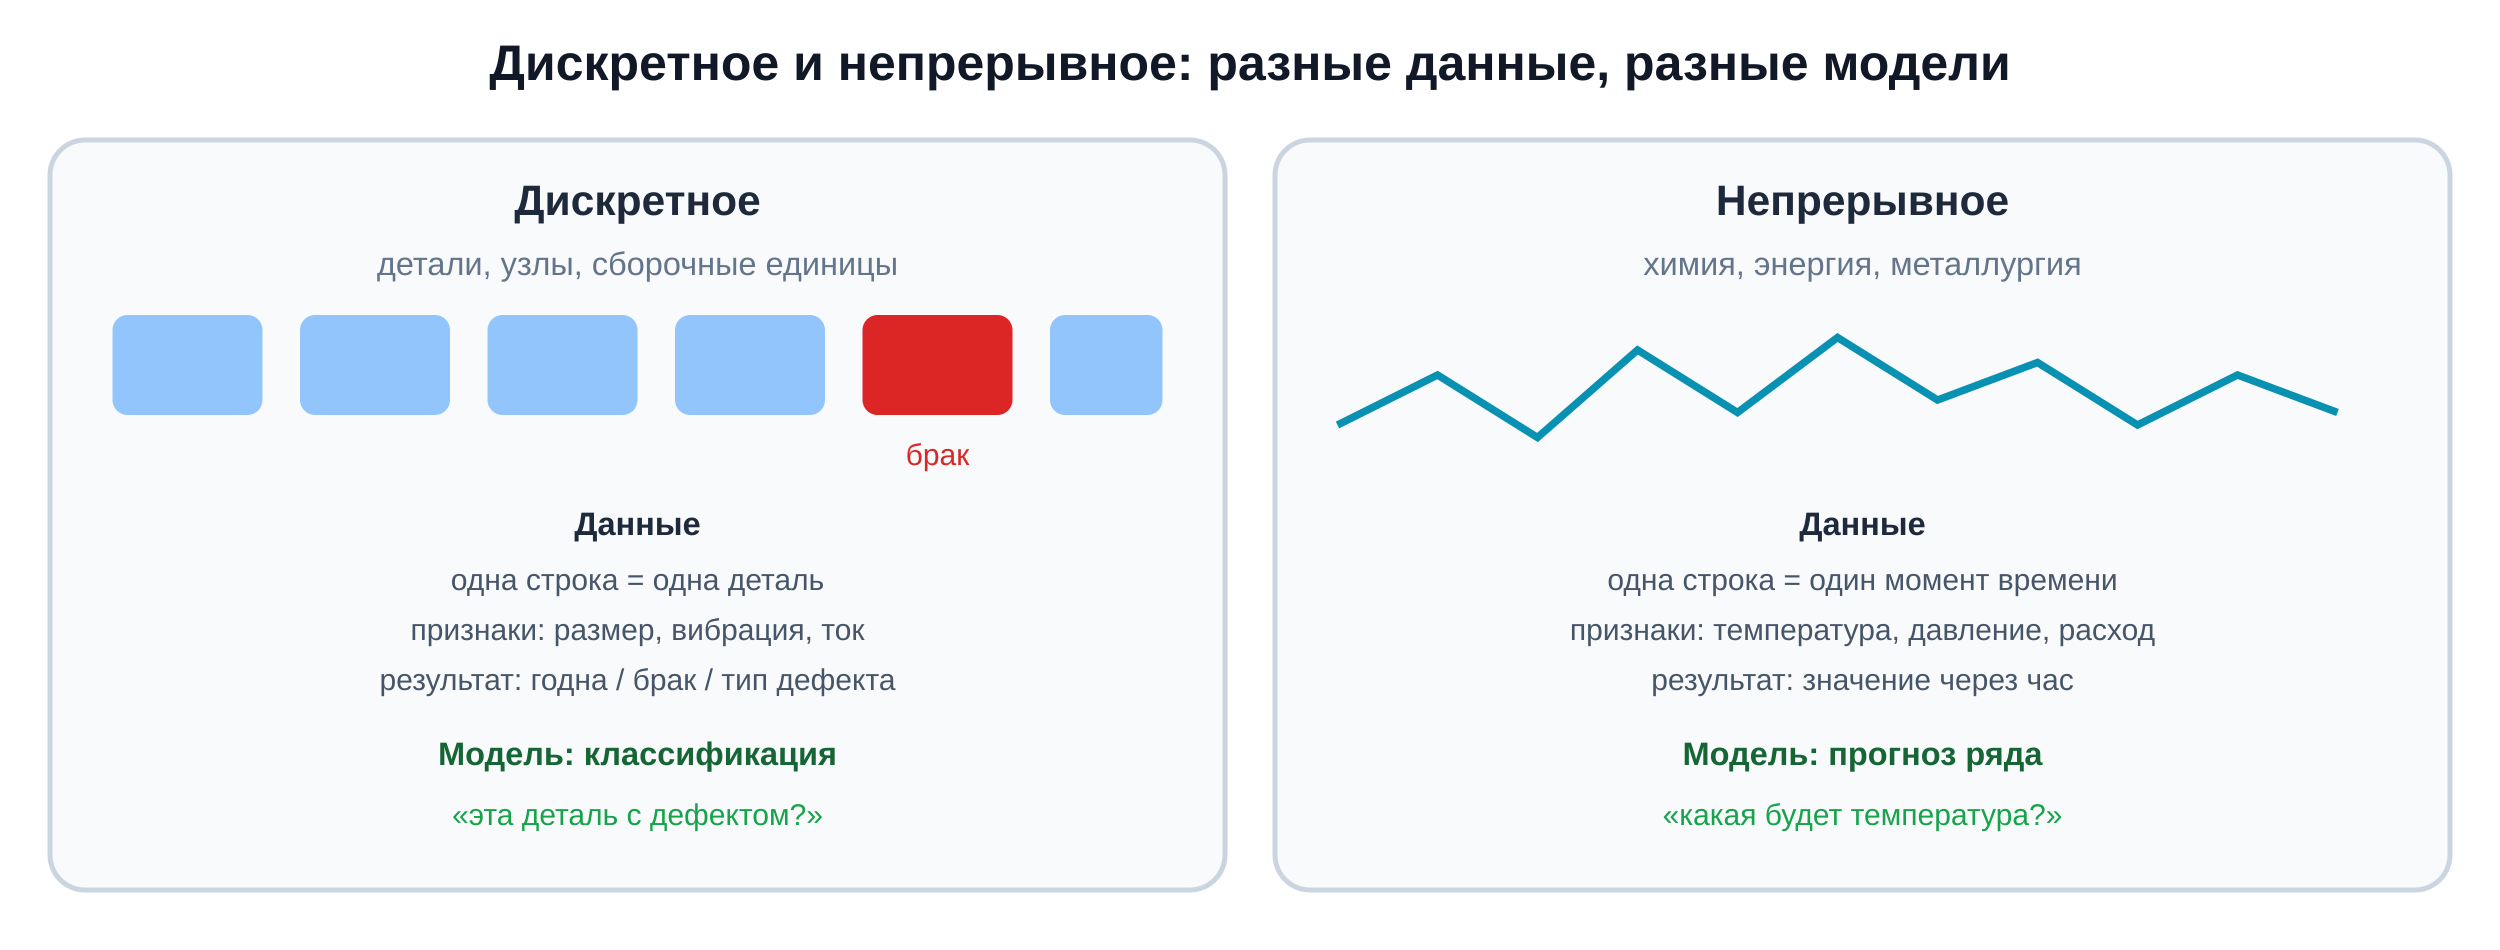
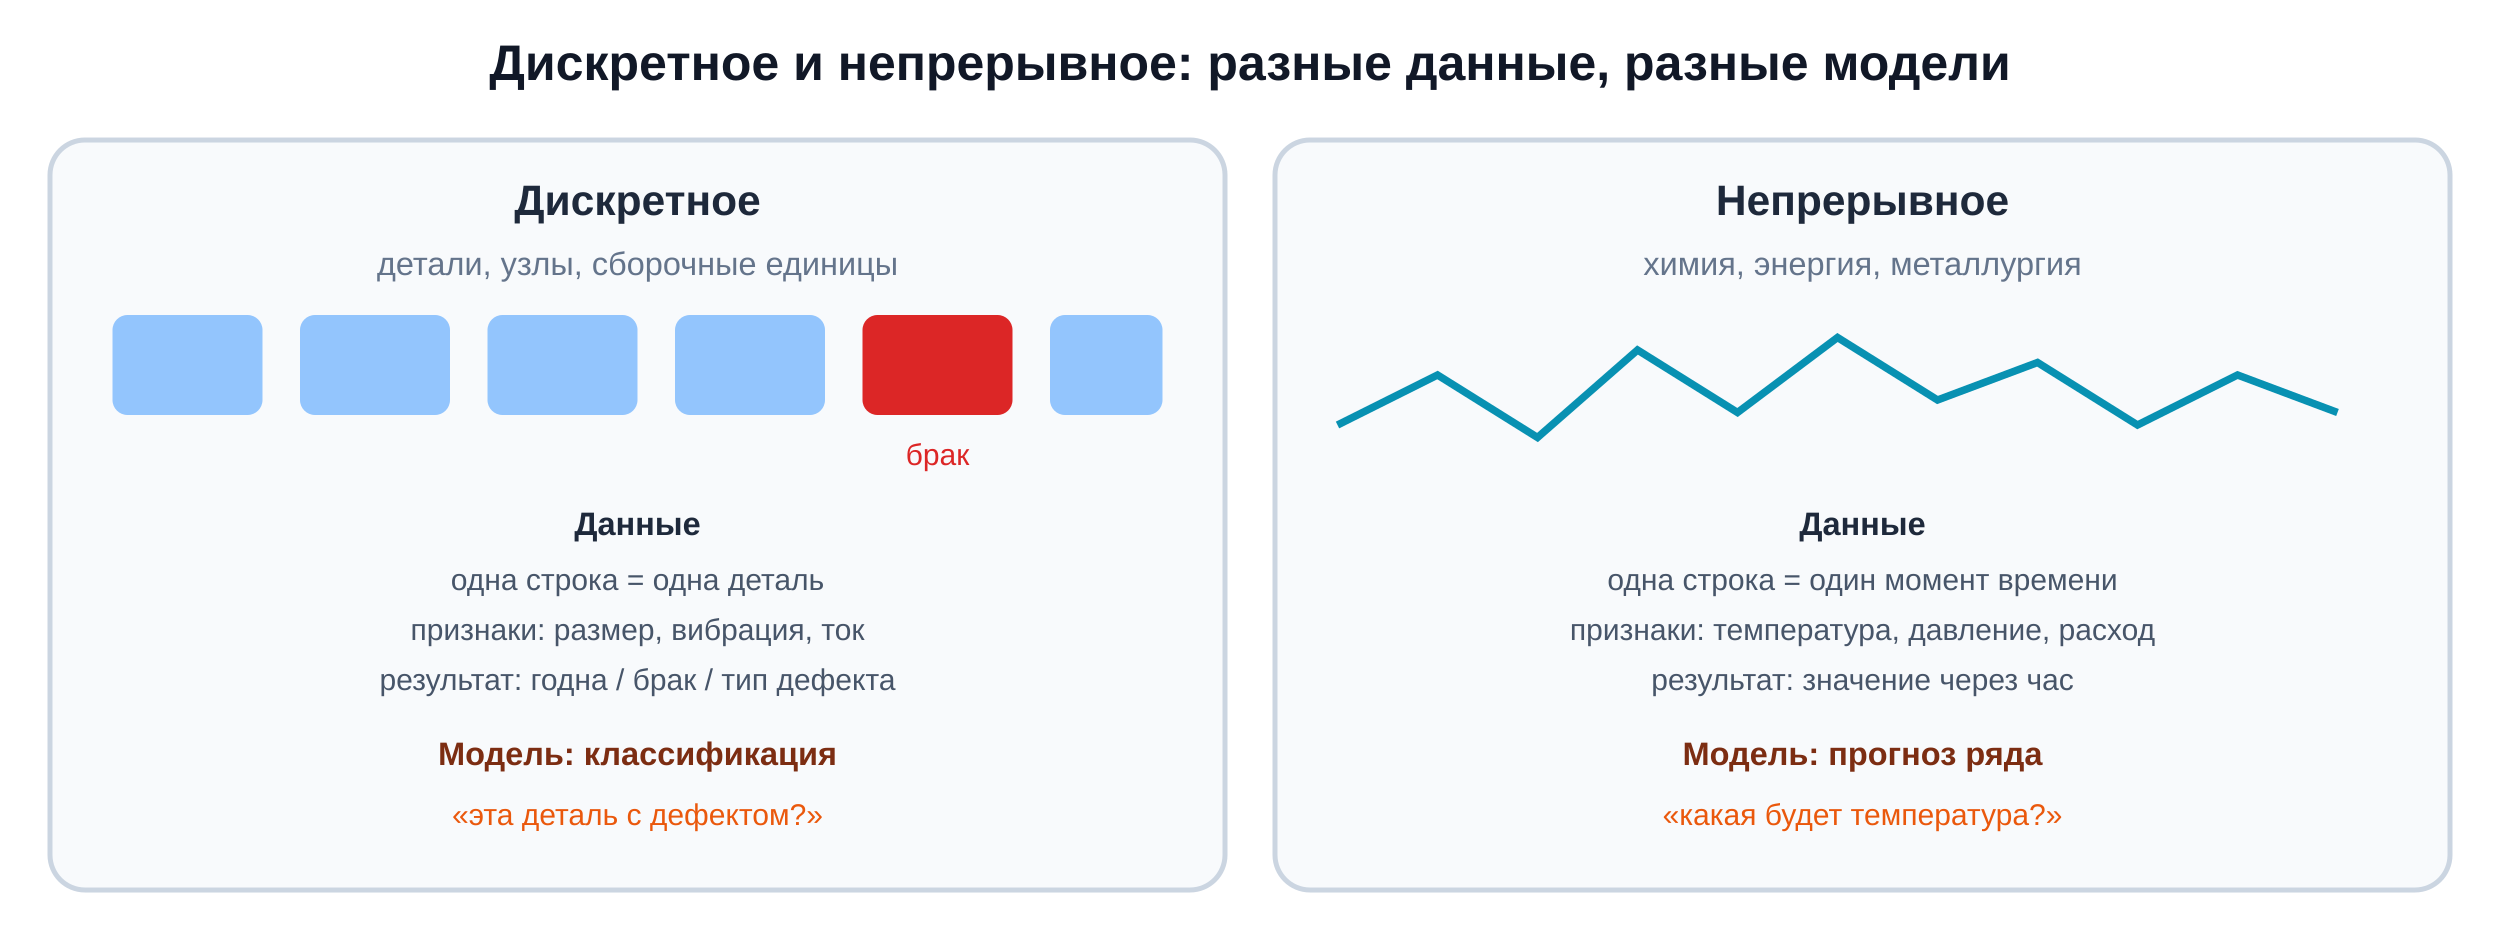
<svg xmlns="http://www.w3.org/2000/svg" width="1000" height="380" viewBox="0 0 1000 380" font-family="Arial, Helvetica, sans-serif">
  <rect width="1000" height="380" fill="#ffffff" />
  <text x="500" y="32" text-anchor="middle" font-size="20" font-weight="bold" fill="#111827">Дискретное и непрерывное: разные данные, разные модели</text>
  <rect x="20" y="56" width="470" height="300" rx="14" fill="#f8fafc" stroke="#cbd5e1" stroke-width="2" />
  <text x="255" y="86" text-anchor="middle" font-size="17" font-weight="bold" fill="#1e293b">Дискретное</text>
  <text x="255" y="110" text-anchor="middle" font-size="13" fill="#64748b">детали, узлы, сборочные единицы</text>
  <g font-size="12" fill="#334155">
    <rect x="45" y="126" width="60" height="40" rx="6" fill="#93c5fd" />
    <rect x="120" y="126" width="60" height="40" rx="6" fill="#93c5fd" />
    <rect x="195" y="126" width="60" height="40" rx="6" fill="#93c5fd" />
    <rect x="270" y="126" width="60" height="40" rx="6" fill="#93c5fd" />
    <rect x="345" y="126" width="60" height="40" rx="6" fill="#dc2626" />
    <rect x="420" y="126" width="45" height="40" rx="6" fill="#93c5fd" />
  </g>
  <text x="375" y="186" text-anchor="middle" font-size="12" fill="#dc2626">брак</text>
  <text x="255" y="214" text-anchor="middle" font-size="13" font-weight="bold" fill="#1e293b">Данные</text>
  <text x="255" y="236" text-anchor="middle" font-size="12" fill="#475569">одна строка = одна деталь</text>
  <text x="255" y="256" text-anchor="middle" font-size="12" fill="#475569">признаки: размер, вибрация, ток</text>
  <text x="255" y="276" text-anchor="middle" font-size="12" fill="#475569">результат: годна / брак / тип дефекта</text>
-   <text x="255" y="306" text-anchor="middle" font-size="13" font-weight="bold" fill="#166534">Модель: классификация</text>
-   <text x="255" y="330" text-anchor="middle" font-size="12" fill="#16A34A">«эта деталь с дефектом?»</text>
+   <text x="255" y="306" text-anchor="middle" font-size="13" font-weight="bold" fill="#7c2d12">Модель: классификация</text>
+   <text x="255" y="330" text-anchor="middle" font-size="12" fill="#EA580C">«эта деталь с дефектом?»</text>
  <rect x="510" y="56" width="470" height="300" rx="14" fill="#f8fafc" stroke="#cbd5e1" stroke-width="2" />
  <text x="745" y="86" text-anchor="middle" font-size="17" font-weight="bold" fill="#1e293b">Непрерывное</text>
  <text x="745" y="110" text-anchor="middle" font-size="13" fill="#64748b">химия, энергия, металлургия</text>
  <polyline points="535,170 575,150 615,175 655,140 695,165 735,135 775,160 815,145 855,170 895,150 935,165" fill="none" stroke="#0891b2" stroke-width="3" />
  <text x="745" y="214" text-anchor="middle" font-size="13" font-weight="bold" fill="#1e293b">Данные</text>
  <text x="745" y="236" text-anchor="middle" font-size="12" fill="#475569">одна строка = один момент времени</text>
  <text x="745" y="256" text-anchor="middle" font-size="12" fill="#475569">признаки: температура, давление, расход</text>
  <text x="745" y="276" text-anchor="middle" font-size="12" fill="#475569">результат: значение через час</text>
-   <text x="745" y="306" text-anchor="middle" font-size="13" font-weight="bold" fill="#166534">Модель: прогноз ряда</text>
-   <text x="745" y="330" text-anchor="middle" font-size="12" fill="#16A34A">«какая будет температура?»</text>
+   <text x="745" y="306" text-anchor="middle" font-size="13" font-weight="bold" fill="#7c2d12">Модель: прогноз ряда</text>
+   <text x="745" y="330" text-anchor="middle" font-size="12" fill="#EA580C">«какая будет температура?»</text>
</svg>
